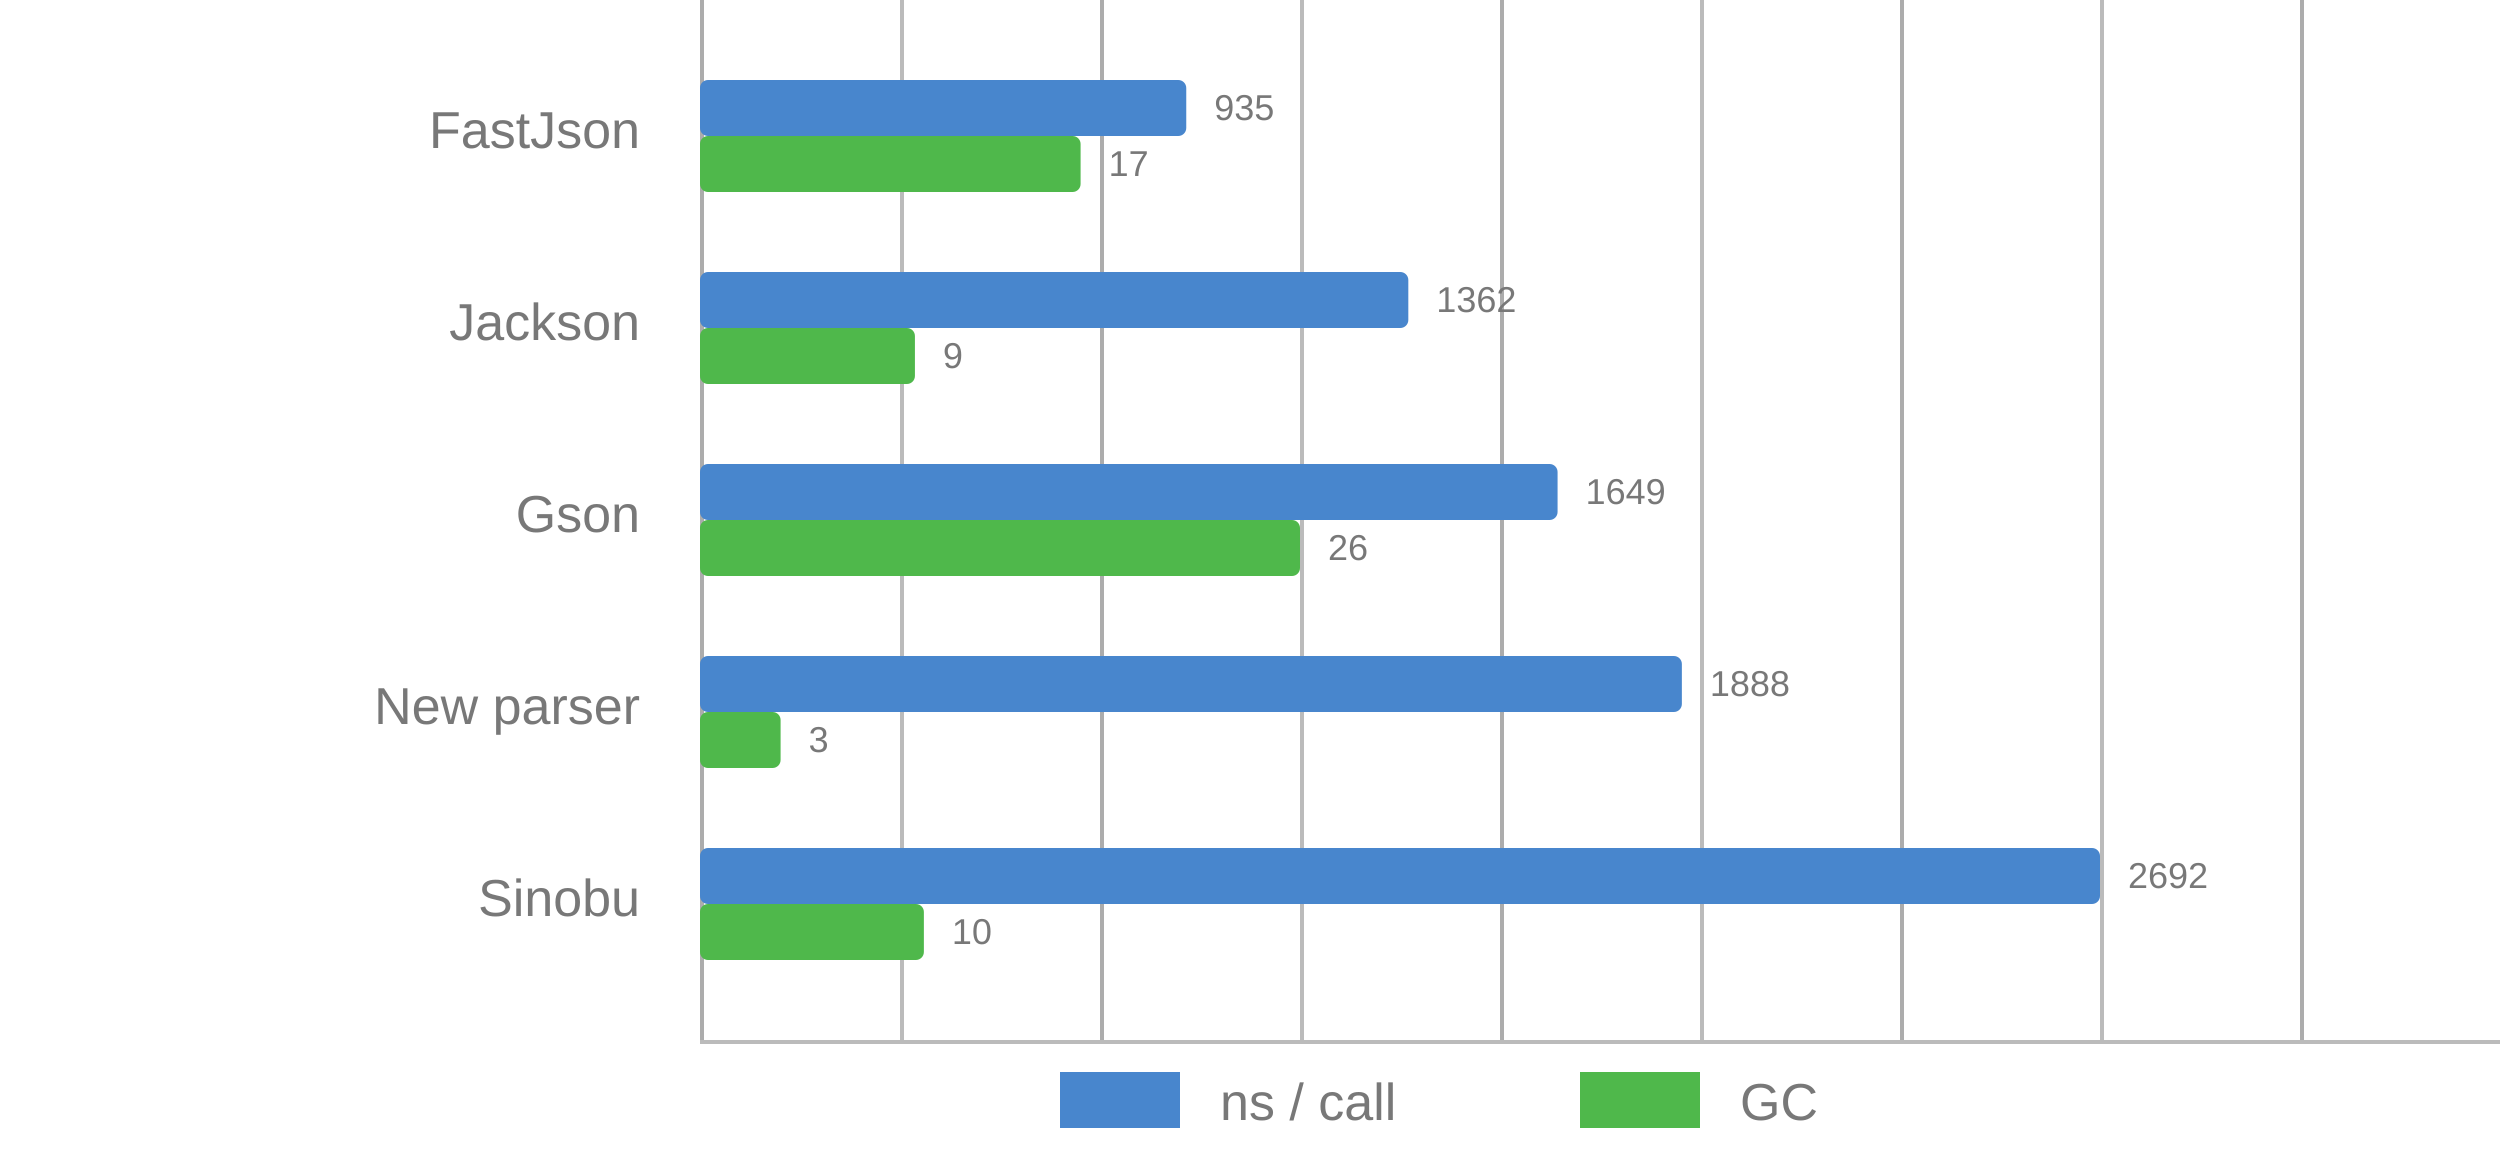
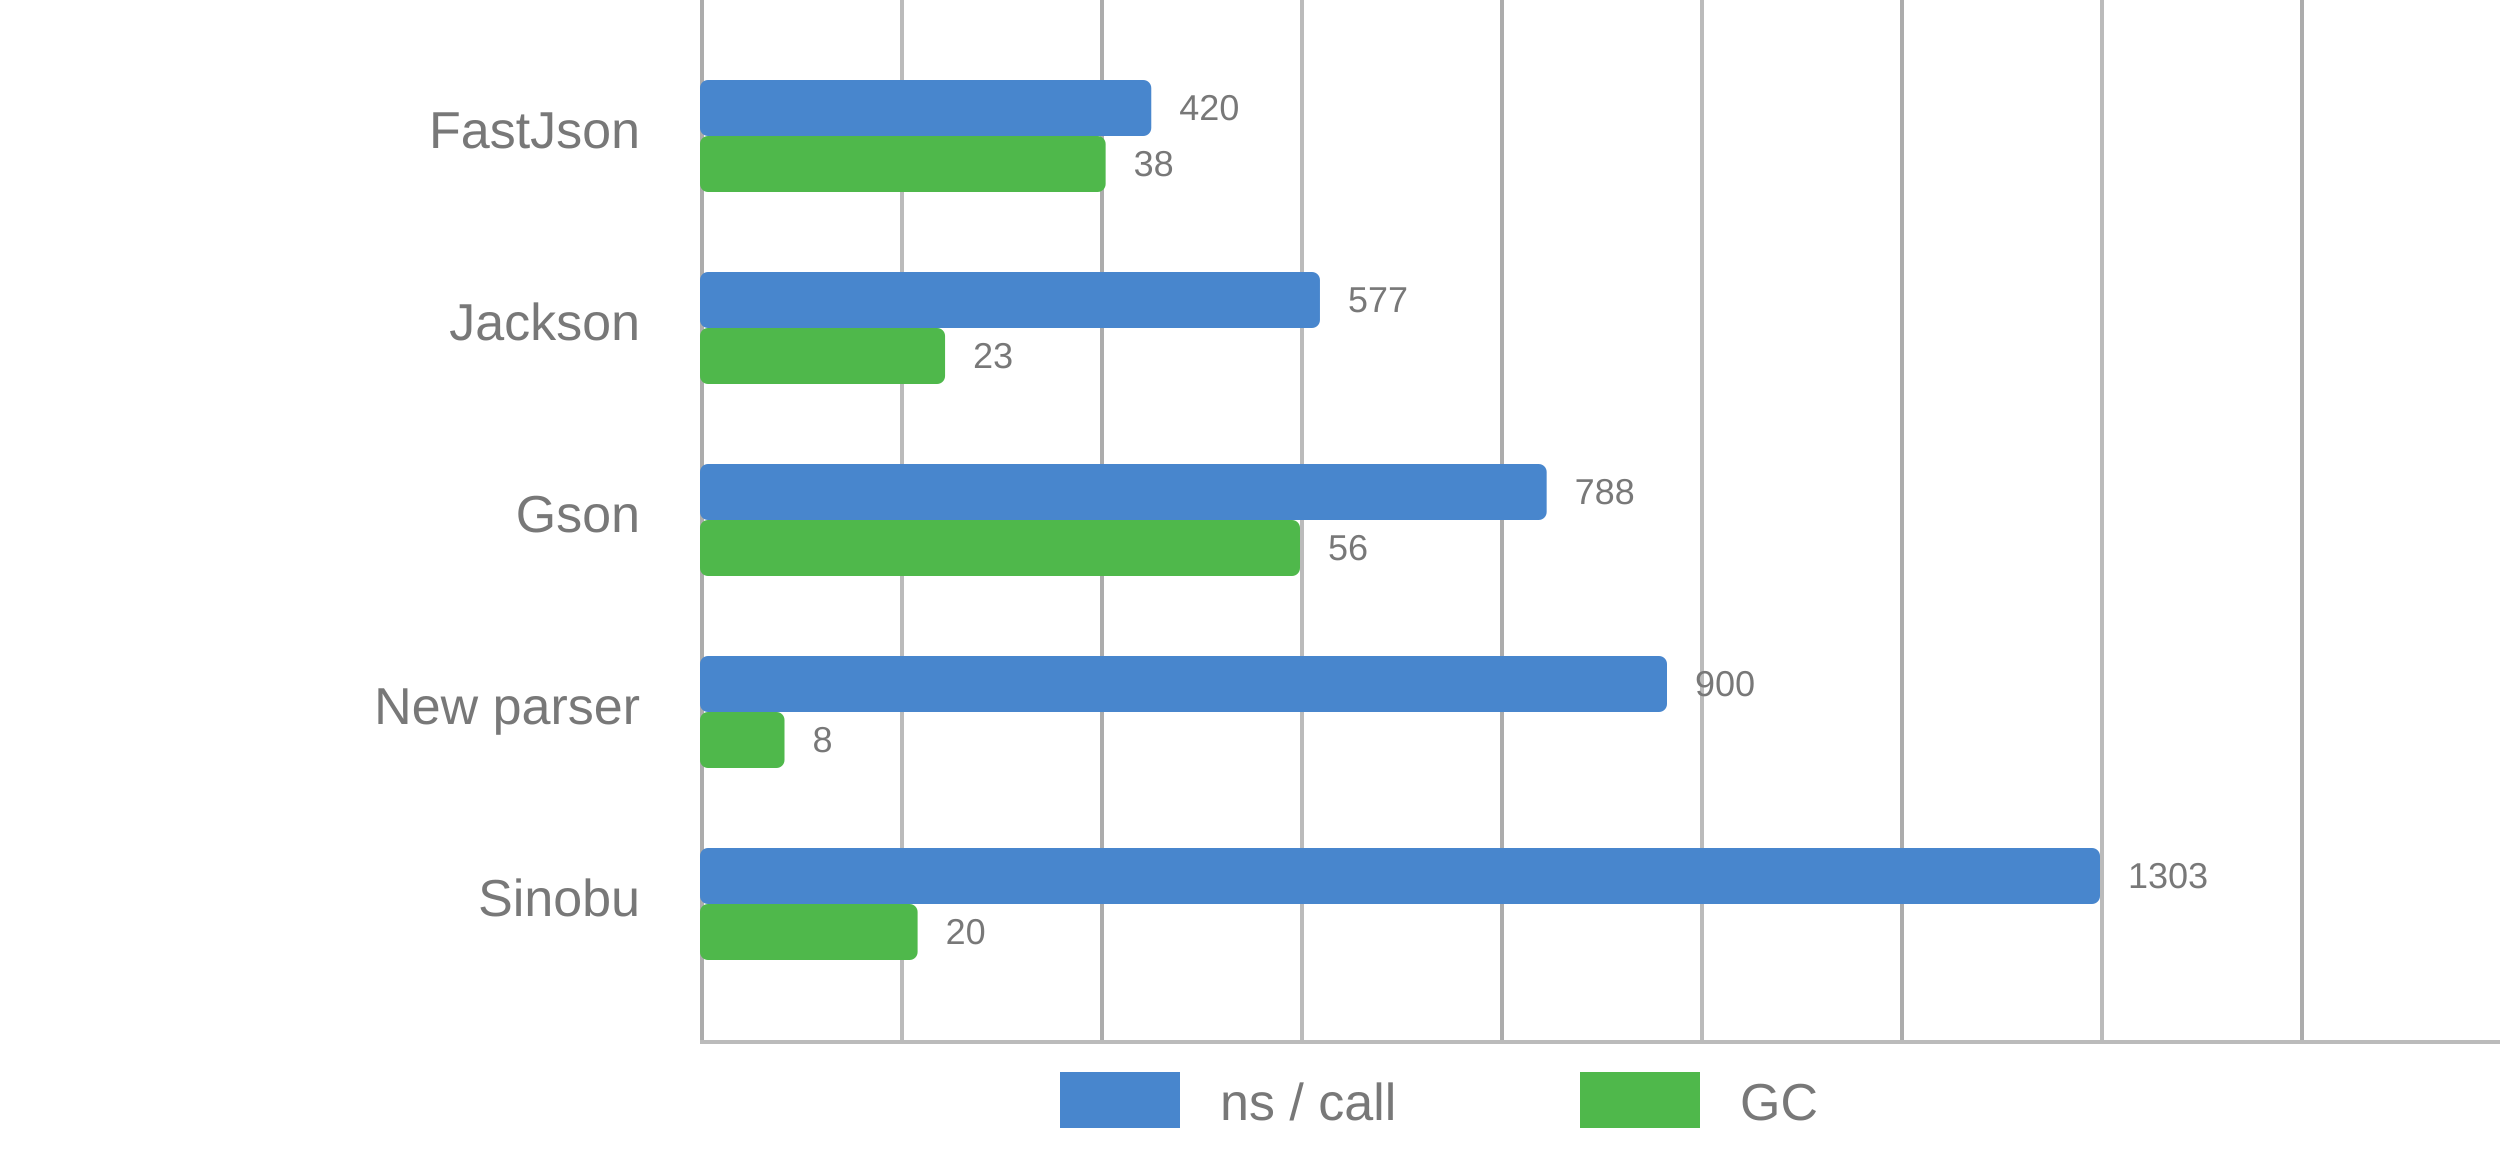
<svg xmlns="http://www.w3.org/2000/svg" viewBox="0 0 625 290">
  <style>
      text {
          font-family: Arial;
          font-size: 13px;
          fill: #787878;
      }

      .desc {
          font-size: 9px;
      }

      .vline {
          fill: #acacac;
          stroke: none;
          stroke-width: 0;
      }

      .subline {
          fill: #bbb;
          stroke: none;
          stroke-width: 0;
      }

      .call {
          fill: #4886CD;
          stroke-linejoin: round;
          height: 14px;
      }

      .gc {
          fill: #4FB84B;
          stroke-linejoin: round;
          height: 14px;
      }
  </style>
  <g>
    <rect x="175" y="0" width="1" height="260" class="vline" />
    <rect x="275" y="0" width="1" height="260" class="vline" />
    <rect x="375" y="0" width="1" height="260" class="vline" />
    <rect x="475" y="0" width="1" height="260" class="vline" />
    <rect x="575" y="0" width="1" height="260" class="vline" />
    <rect x="225" y="0" width="1" height="260" class="subline" />
    <rect x="325" y="0" width="1" height="260" class="subline" />
    <rect x="425" y="0" width="1" height="260" class="subline" />
    <rect x="525" y="0" width="1" height="260" class="subline" />
    <rect x="175" y="260" width="450" height="1" class="subline" />
    <rect x="265" y="268" width="30" class="call" />
    <text x="305" y="280">ns / call</text>
    <rect x="395" y="268" width="30" class="gc" />
    <text x="435" y="280">GC</text>
  </g>
  <g>
-     <rect x="175" y="20" width="121.564" rx="2" ry="2" class="call" />
-     <rect x="175" y="34" width="95.149" rx="2" ry="2" class="gc" />
+     <rect x="175" y="20" width="112.817" rx="2" ry="2" class="call" />
+     <rect x="175" y="34" width="101.408" rx="2" ry="2" class="gc" />
    <text x="160" y="37" text-anchor="end">FastJson</text>
-     <text x="303.564" y="30" class="desc">935</text>
-     <text x="277.149" y="44" class="desc">17</text>
+     <text x="294.817" y="30" class="desc">420</text>
+     <text x="283.408" y="44" class="desc">38</text>
  </g>
  <g>
-     <rect x="175" y="68" width="177.08" rx="2" ry="2" class="call" />
-     <rect x="175" y="82" width="53.731" rx="2" ry="2" class="gc" />
+     <rect x="175" y="68" width="154.988" rx="2" ry="2" class="call" />
+     <rect x="175" y="82" width="61.268" rx="2" ry="2" class="gc" />
    <text x="160" y="85" text-anchor="end">Jackson</text>
-     <text x="359.08" y="78" class="desc">1362</text>
-     <text x="235.731" y="92" class="desc">9</text>
+     <text x="336.988" y="78" class="desc">577</text>
+     <text x="243.268" y="92" class="desc">23</text>
  </g>
  <g>
-     <rect x="175" y="116" width="214.395" rx="2" ry="2" class="call" />
+     <rect x="175" y="116" width="211.665" rx="2" ry="2" class="call" />
    <rect x="175" y="130" width="150" rx="2" ry="2" class="gc" />
    <text x="160" y="133" text-anchor="end">Gson</text>
-     <text x="396.395" y="126" class="desc">1649</text>
-     <text x="332" y="140" class="desc">26</text>
+     <text x="393.665" y="126" class="desc">788</text>
+     <text x="332" y="140" class="desc">56</text>
  </g>
  <g>
-     <rect x="175" y="164" width="245.468" rx="2" ry="2" class="call" />
-     <rect x="175" y="178" width="20.149" rx="2" ry="2" class="gc" />
+     <rect x="175" y="164" width="241.75" rx="2" ry="2" class="call" />
+     <rect x="175" y="178" width="21.127" rx="2" ry="2" class="gc" />
    <text x="160" y="181" text-anchor="end">New parser</text>
-     <text x="427.468" y="174" class="desc">1888</text>
-     <text x="202.149" y="188" class="desc">3</text>
+     <text x="423.75" y="174" class="desc">900</text>
+     <text x="203.127" y="188" class="desc">8</text>
  </g>
  <g>
    <rect x="175" y="212" width="350" rx="2" ry="2" class="call" />
-     <rect x="175" y="226" width="55.97" rx="2" ry="2" class="gc" />
+     <rect x="175" y="226" width="54.401" rx="2" ry="2" class="gc" />
    <text x="160" y="229" text-anchor="end">Sinobu</text>
-     <text x="532" y="222" class="desc">2692</text>
-     <text x="237.97" y="236" class="desc">10</text>
+     <text x="532" y="222" class="desc">1303</text>
+     <text x="236.401" y="236" class="desc">20</text>
  </g>
</svg>
